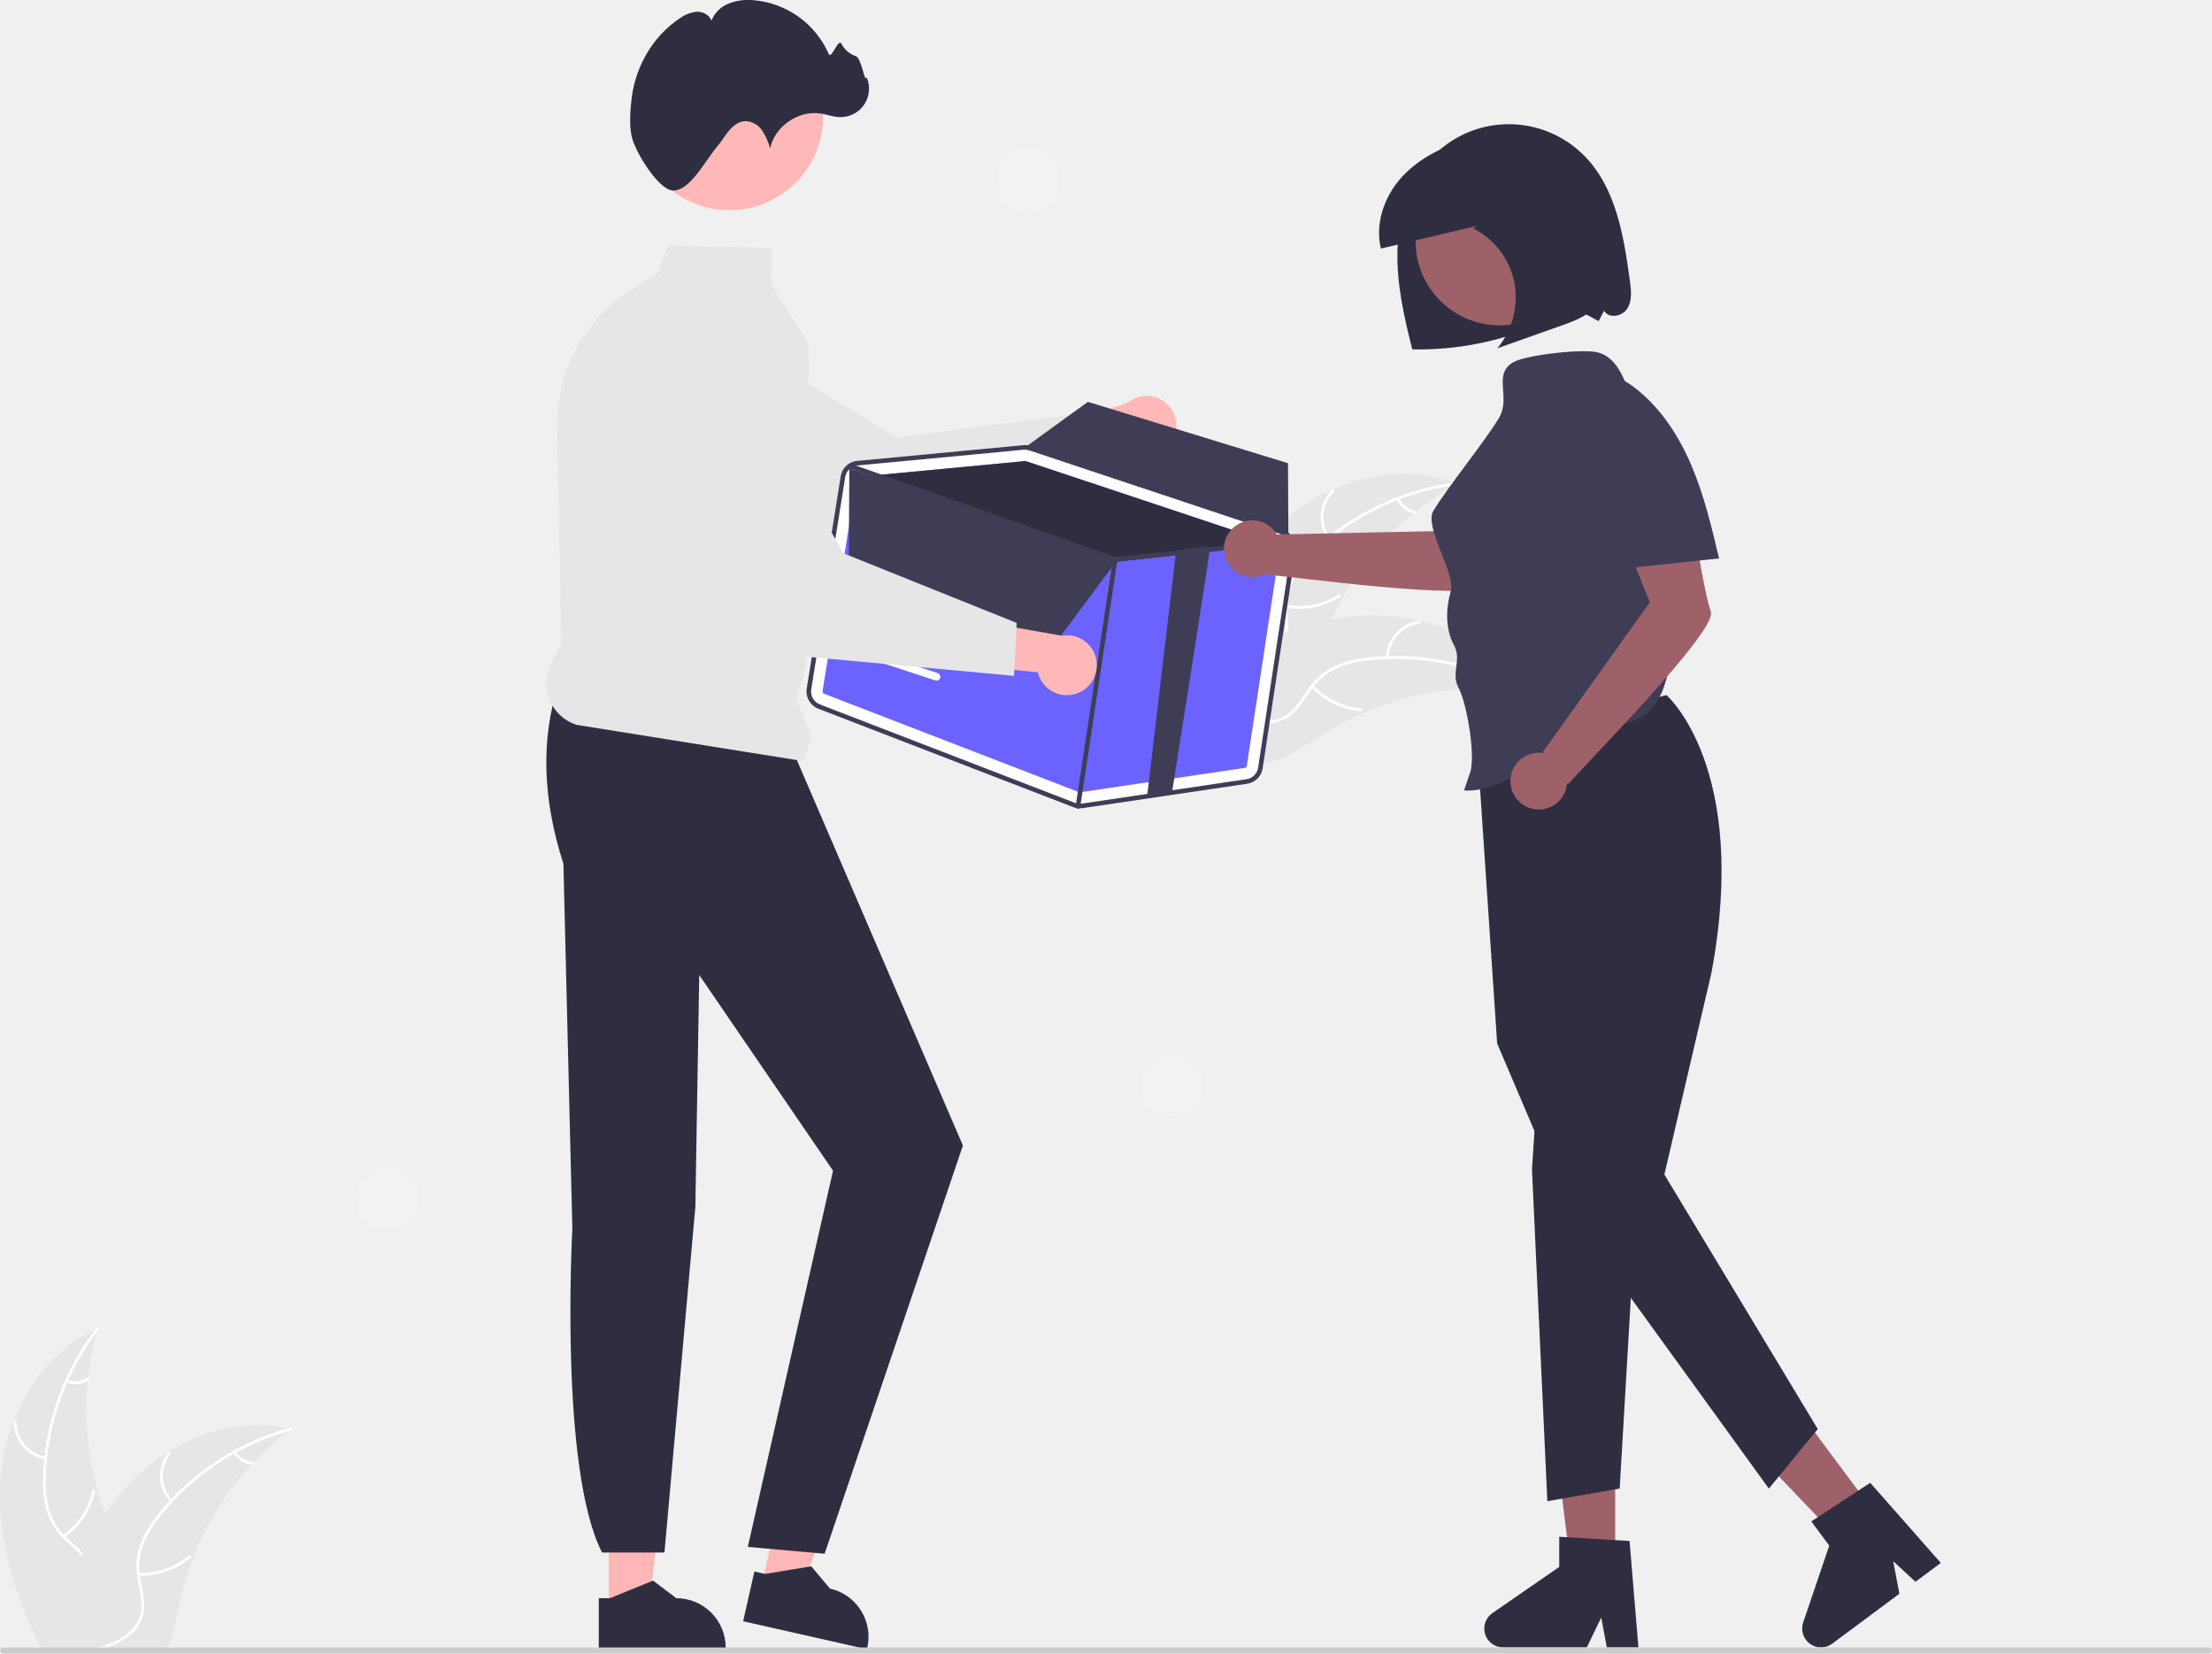
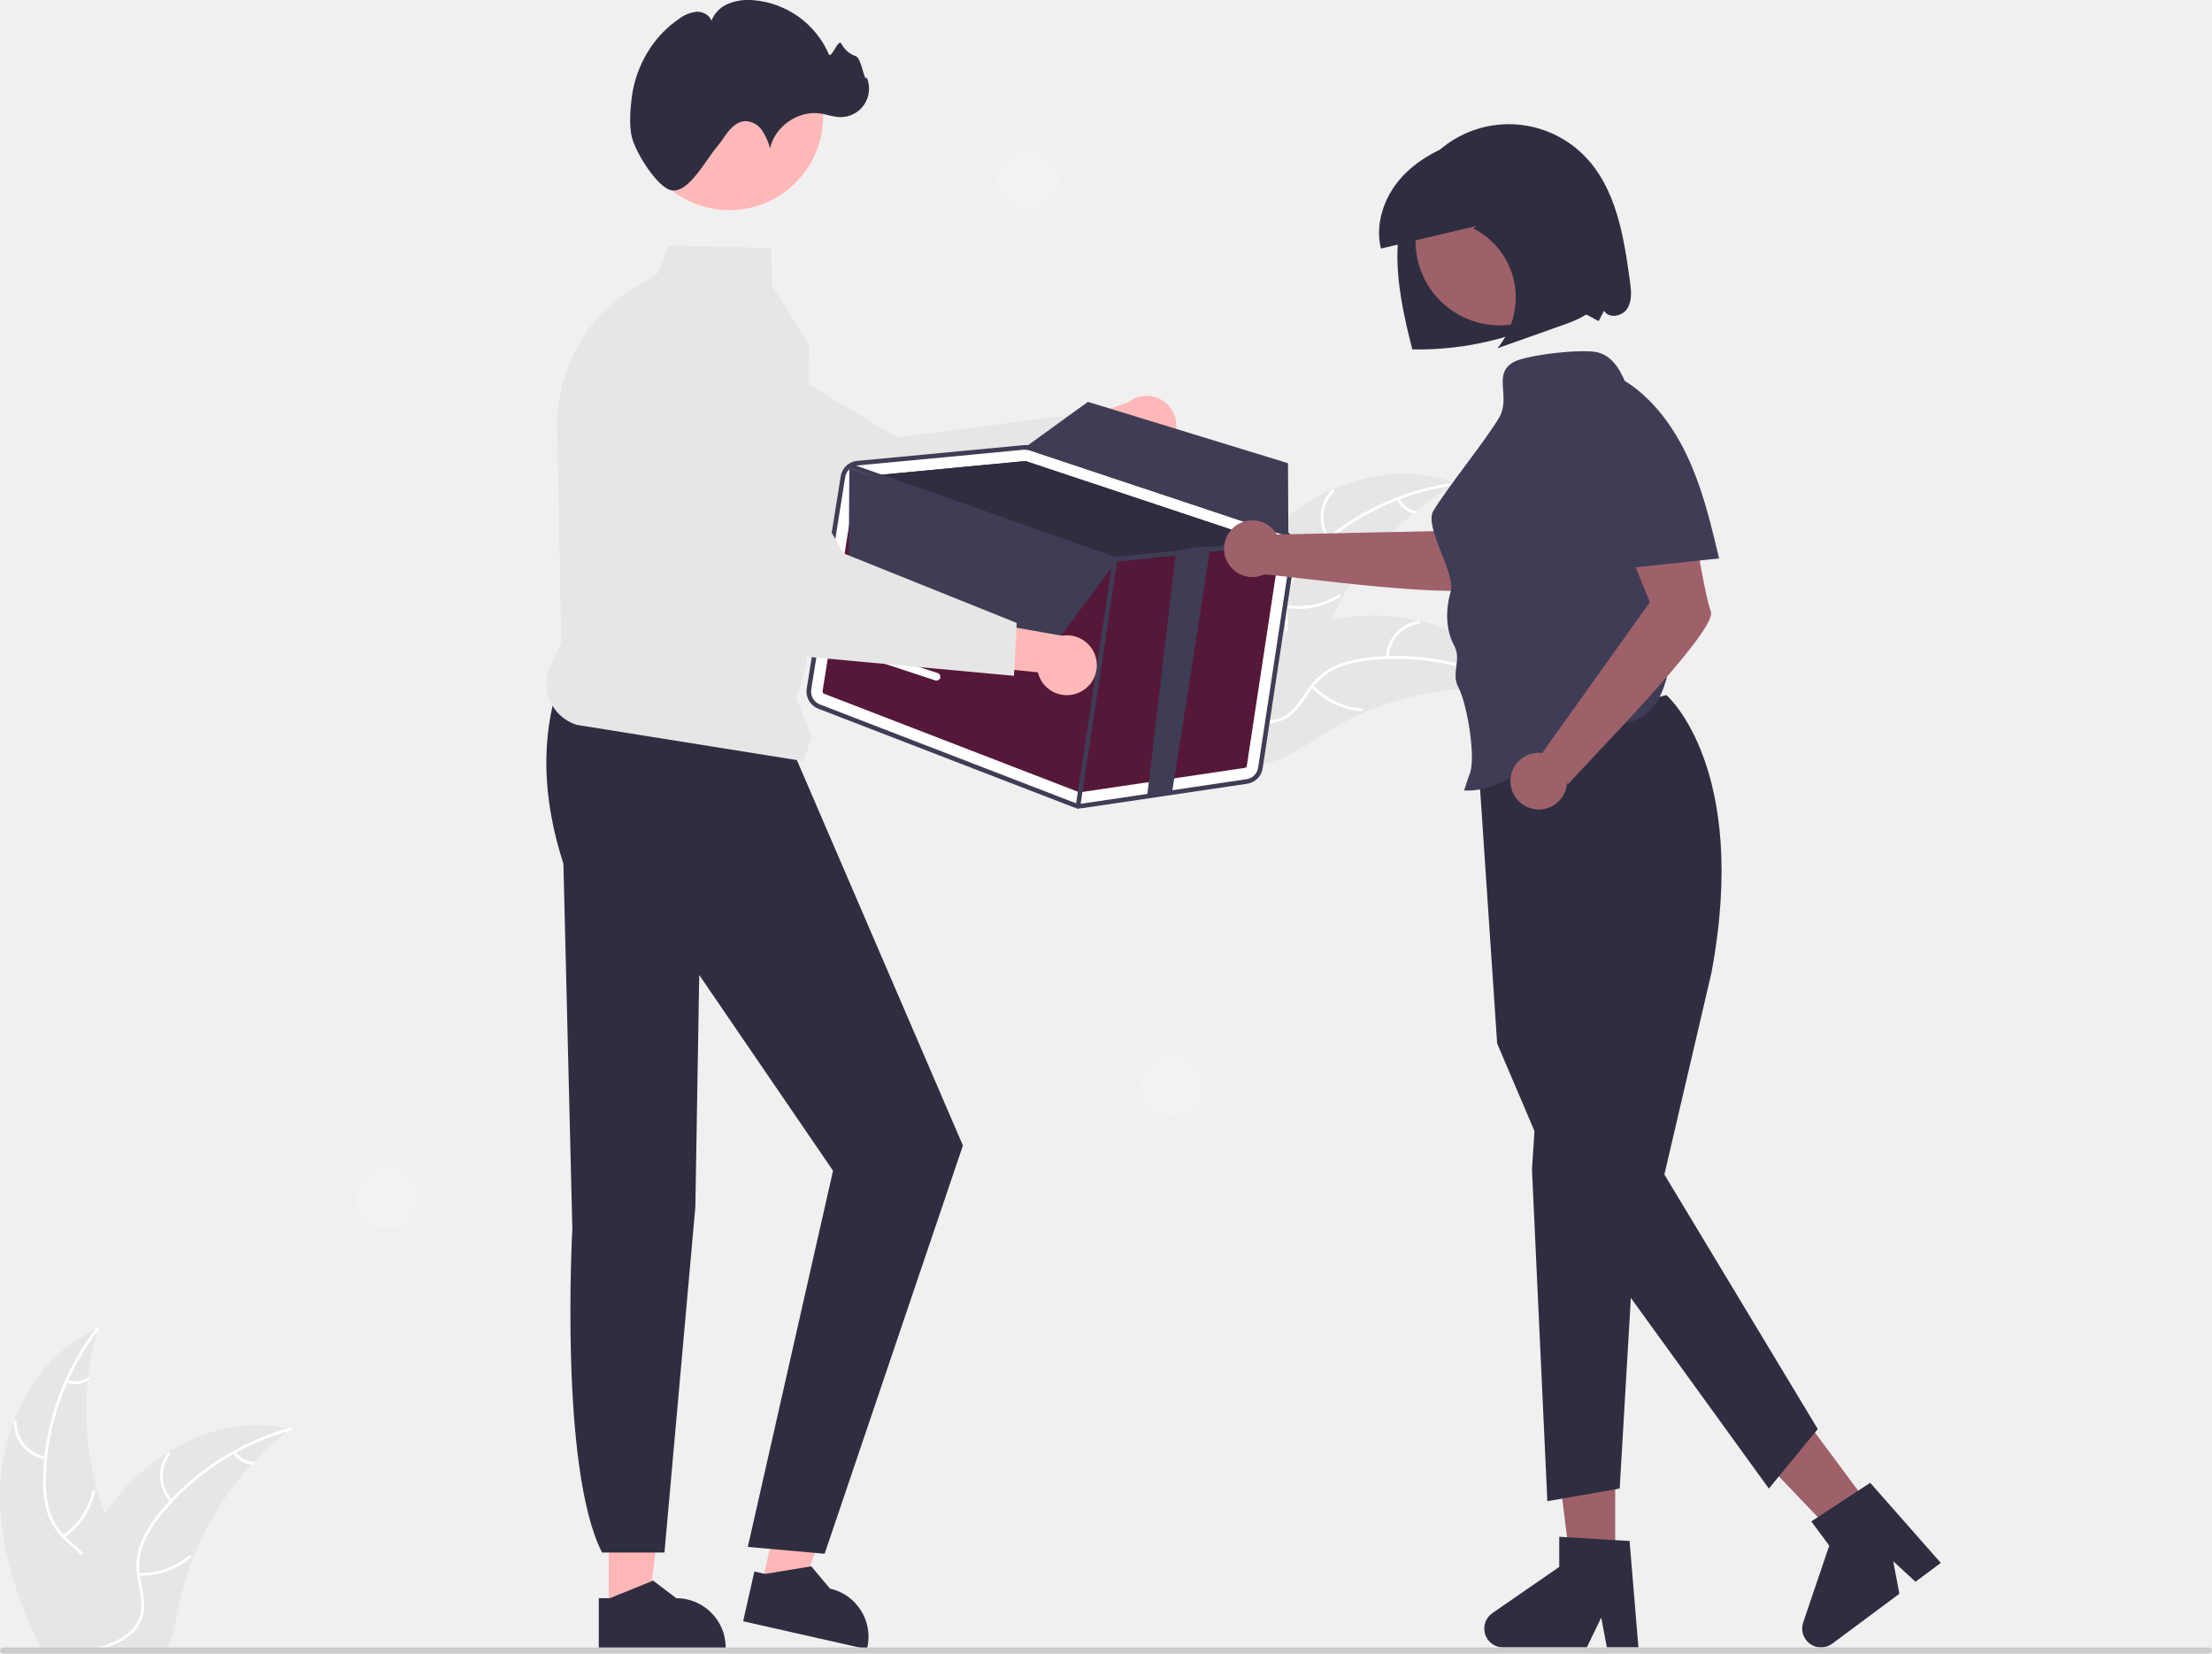
<svg xmlns="http://www.w3.org/2000/svg" data-name="Layer 1" width="862.703" height="644.786" viewBox="0 0 862.703 644.786">
  <polygon points="629.943 612.644 612.777 612.644 604.608 546.435 629.943 546.435 629.943 612.644" fill="#9e616a" />
  <path d="M807.651,769.992H795.341l-2.197-11.622-5.628,11.622H754.867A7.339,7.339,0,0,1,750.697,756.614l26.072-18.007v-11.749l27.424,1.637Z" transform="translate(-168.6484 -127.607)" fill="#2f2e41" />
  <polygon points="731.923 590.981 718.148 601.224 672.085 552.969 692.415 537.851 731.923 590.981" fill="#9e616a" />
  <path d="M925.588,737.048,915.71,744.393l-8.698-8.015,2.419,12.684-26.199,19.482a7.339,7.339,0,0,1-11.33-8.247l10.177-30.007-7.011-9.428,22.983-15.051Z" transform="translate(-168.6484 -127.607)" fill="#2f2e41" />
  <path d="M818.576,398.647s32.569,28.138,17.542,108.352l-18.345,78.597,59.829,99.256-19.077,23.208-77.78-107.433-28.185-66.114L744.652,416.843Z" transform="translate(-168.6484 -127.607)" fill="#2f2e41" />
  <polygon points="599.447 425.746 597.488 456.084 603.483 585.365 631.692 580.452 637.083 488.406 599.447 425.746" fill="#2f2e41" />
  <polygon points="237.445 628.211 252.796 628.21 260.098 569.001 237.443 569.002 237.445 628.211" fill="#ffb6b6" />
  <path d="M402.178,750.806l4.321-0,16.869-6.86,9.041,6.859H432.41A19.266,19.266,0,0,1,451.675,770.07v.626l-49.497.002Z" transform="translate(-168.6484 -127.607)" fill="#2f2e41" />
  <polygon points="296.932 618.538 311.905 621.918 332.071 565.772 309.972 560.782 296.932 618.538" fill="#ffb6b6" />
  <path d="M462.865,740.393l4.215.952,17.966-2.976,7.308,8.682.001 0a19.266,19.266,0,0,1,14.549,23.036l-.138.611L458.484,759.797Z" transform="translate(-168.6484 -127.607)" fill="#2f2e41" />
  <path d="M386.652,393.843c-7.197,21.706-6.436,45.268,1.73,70.556l3.491,142.378S386.671,700.146,403.454,733.002h24.34l12.051-134.751,1.513-90.446,52.182,76.306L460.305,730.799l29.957,2.678,53.934-159.191L477.652,419.843Z" transform="translate(-168.6484 -127.607)" fill="#2f2e41" />
  <path d="M667.346,332.015c18.617-16.777,46.309-25.212,69.537-15.805a115.466,115.466,0,0,0-51.888,59.935c-3.698,9.838-6.786,21.166-15.882,26.433-5.659,3.278-12.7,3.438-19.046,1.856-6.346-1.582-12.162-4.754-17.899-7.894l-1.632-.037C637.864,372.537,648.729,348.791,667.346,332.015Z" transform="translate(-168.6484 -127.607)" fill="#e6e6e6" />
  <path d="M736.753,316.719A98.692,98.692,0,0,0,681.847,342.65a42.5,42.5,0,0,0-8.345,10.377,24.376,24.376,0,0,0-2.818,12.516c.101,4.058.673,8.198-.214,12.21a14.925,14.925,0,0,1-7.425,9.689c-4.546,2.613-9.759,3.437-14.886,4.065-5.692.698-11.615,1.332-16.542,4.525-.597.387-1.162-.562-.566-.948,8.572-5.555,19.42-3.534,28.637-7.241,4.301-1.73,8.107-4.766,9.454-9.357,1.178-4.015.591-8.284.454-12.392a26.011,26.011,0,0,1,2.299-12.34,39.29,39.29,0,0,1,7.916-10.659,95.749,95.749,0,0,1,24.333-17.42A100.443,100.443,0,0,1,736.743,315.615c.703-.091.709,1.015.01,1.105Z" transform="translate(-168.6484 -127.607)" fill="#fff" />
  <path d="M686.447,337.791a14.807,14.807,0,0,1,1.632-19.104c.506-.499,1.305.265.798.764a13.711,13.711,0,0,0-1.482,17.774c.415.577-.536,1.14-.948.566Z" transform="translate(-168.6484 -127.607)" fill="#fff" />
  <path d="M670.362,363.491a28.539,28.539,0,0,0,20.394-4.083c.598-.385,1.164.564.566.948a29.685,29.685,0,0,1-21.23,4.206c-.701-.126-.427-1.197.27-1.071Z" transform="translate(-168.6484 -127.607)" fill="#fff" />
  <path d="M714.447,321.948a8.381,8.381,0,0,0,6.269,4.894c.702.117.427,1.188-.27,1.071a9.392,9.392,0,0,1-6.947-5.399.571.571,0,0,1,.191-.757.555.555,0,0,1,.757.191Z" transform="translate(-168.6484 -127.607)" fill="#fff" />
  <path d="M762.461,397.115c-.44-.061-.881-.122-1.328-.176a110.379,110.379,0,0,0-17.882-.908c-.462.007-.931.021-1.392.041a116.365,116.365,0,0,0-41.75,9.61,113.005,113.005,0,0,0-15.163,8.056c-6.688,4.234-13.602,9.358-21.078,11.085a19.386,19.386,0,0,1-2.362.421l-30.889-26.745c-.04-.096-.086-.185-.126-.282l-1.282-1.011c.239-.176.49-.353.729-.528.138-.102.283-.199.421-.301.094-.066.189-.133.27-.198.031-.022.063-.044.088-.059.081-.065.164-.117.239-.176q2.103-1.49,4.235-2.955c.006-.007.006-.007.019-.008a166.157,166.157,0,0,1,34.601-18.599c.367-.139.739-.285,1.12-.411a107.831,107.831,0,0,1,16.939-4.767,95.329,95.329,0,0,1,9.553-1.334,79.272,79.272,0,0,1,24.723,1.752c16.143,3.743,30.91,12.608,39.656,26.433C762.027,396.406,762.244,396.754,762.461,397.115Z" transform="translate(-168.6484 -127.607)" fill="#e6e6e6" />
  <path d="M762.052,397.446a98.692,98.692,0,0,0-59.452-12.353A42.5,42.5,0,0,0,689.69,388.354a24.376,24.376,0,0,0-9.785,8.297c-2.363,3.301-4.398,6.951-7.522,9.62a14.925,14.925,0,0,1-11.761,3.266c-5.203-.651-9.862-3.132-14.333-5.717-4.965-2.87-10.076-5.93-15.932-6.347-.71-.051-.59-1.149.119-1.098,10.189.726,17.633,8.871,27.225,11.46,4.476,1.208,9.343,1.075,13.182-1.779,3.358-2.496,5.459-6.258,7.823-9.621a26.011,26.011,0,0,1,9.265-8.469,39.29,39.29,0,0,1,12.738-3.745,95.749,95.749,0,0,1,29.917.742,100.443,100.443,0,0,1,32.085,11.596c.616.351-.045,1.237-.657.888Z" transform="translate(-168.6484 -127.607)" fill="#fff" />
  <path d="M709.199,383.983a14.807,14.807,0,0,1,12.805-14.271c.705-.093.883.997.177,1.091a13.711,13.711,0,0,0-11.884,13.299c-.016.711-1.114.588-1.098-.119Z" transform="translate(-168.6484 -127.607)" fill="#fff" />
  <path d="M680.883,394.819a28.539,28.539,0,0,0,18.742,9.018c.709.053.59,1.151-.119,1.098a29.685,29.685,0,0,1-19.483-9.424c-.484-.523.38-1.212.861-.692Z" transform="translate(-168.6484 -127.607)" fill="#fff" />
  <path d="M741.094,388.191a8.381,8.381,0,0,0,2.058,7.682c.49.516-.374,1.205-.861.692a9.392,9.392,0,0,1-2.296-8.493.571.571,0,0,1,.609-.49.555.555,0,0,1,.49.609Z" transform="translate(-168.6484 -127.607)" fill="#fff" />
  <path d="M219.922,754.743c-1.45,5.44-5.26,9.97-9.86,13.27-.75.54-1.52,1.04-2.3,1.51-.24.14-.48.29-.73.42q-.405.24-.81.45h-21.63c-.39-.79-.77-1.59-1.15-2.38-9.27-19.48-15.78-40.5-14.67-61.91a79.254,79.254,0,0,1,5.17-24.25c5.94-15.47,16.78-28.86,31.69-35.6.37-.17.76-.34,1.14-.5-.12.43-.24.85-.36,1.28a110.785,110.785,0,0,0-3.38,17.59c-.06.46-.11.92-.15,1.39a116.054,116.054,0,0,0,3.72,42.69c.01.03.02.07.03.1q1.275,4.605,2.96,9.07c.88,2.35,1.83,4.67,2.87,6.95C216.802,734.393,222.622,744.593,219.922,754.743Z" transform="translate(-168.6484 -127.607)" fill="#e6e6e6" />
  <path d="M207.042,646.203c-.21.28-.42.55-.63.83a98.129,98.129,0,0,0-11.12,18.76c-.16.33-.31.66-.44,1a97.814,97.814,0,0,0-7.82,29.24,1.49,1.49,0,0,0-.02.21c-.25,2.36-.4,4.74-.46,7.12a42.48,42.48,0,0,0,1.43,13.24,23.769,23.769,0,0,0,5.46,9.42c.25.27.5.54.77.8.2.21.42.42.63.62,2.02,1.93,4.23,3.72,6.13,5.79a21.432,21.432,0,0,1,2.35,3,14.904,14.904,0,0,1,1.6,12.1c-1.36,5.06-4.47,9.33-7.65,13.4-1.59,2.04-3.23,4.1-4.65,6.28-.52.78-1,1.57-1.44,2.38h-1.26c.42-.81.88-1.6,1.38-2.38,3.65-5.75,8.84-10.69,11.53-17.02,1.82-4.27,2.37-9.11.07-13.3a17.682,17.682,0,0,0-2.43-3.38c-1.83-2.07-4.02-3.84-6.01-5.71-.5-.47-.99-.95-1.46-1.45a24.964,24.964,0,0,1-5.64-8.9,39.23,39.23,0,0,1-1.94-13.13c0-2.84.15-5.7.43-8.54.03-.36.07-.73.11-1.1a100.767,100.767,0,0,1,19.67-49.23c.2-.28.41-.55.62-.82C206.682,644.873,207.472,645.653,207.042,646.203Z" transform="translate(-168.6484 -127.607)" fill="#fff" />
  <path d="M186.365,696.678a14.807,14.807,0,0,1-12.354-14.663.553.553,0,0,1,1.105-.024,13.711,13.711,0,0,0,11.52,13.616c.701.114.427,1.185-.27,1.071Z" transform="translate(-168.6484 -127.607)" fill="#fff" />
  <path d="M193.164,726.224a28.539,28.539,0,0,0,11.533-17.308c.151-.695,1.222-.424,1.071.27a29.685,29.685,0,0,1-12.038,17.986c-.585.406-1.148-.544-.566-.948Z" transform="translate(-168.6484 -127.607)" fill="#fff" />
  <path d="M194.961,665.676a8.381,8.381,0,0,0,7.893-.972c.579-.414,1.142.538.566.948a9.392,9.392,0,0,1-8.73,1.094.571.571,0,0,1-.4-.671.555.555,0,0,1,.671-.4Z" transform="translate(-168.6484 -127.607)" fill="#fff" />
  <path d="M282.062,684.873c-.35.27-.71.54-1.06.82a110.362,110.362,0,0,0-13.29,12c-.32.33-.64.67-.95,1.01l-.01.01a116.347,116.347,0,0,0-22.66,36.14l-.03.09c-.01.03-.02.05-.03.08a114.443,114.443,0,0,0-5.03,16.42c-1.22,5.46-2.22,11.31-4.13,16.57-.29.81-.61,1.61-.95,2.38h-44.46c.15-.79.31-1.59.47-2.38a160.302,160.302,0,0,1,10.54-33.7c.16-.36.32-.72.5-1.08a108.305,108.305,0,0,1,8.61-15.35.01.01,0,0,1,.01-.01,94.956,94.956,0,0,1,5.8-7.69,79.119,79.119,0,0,1,18.72-16.24c.04-.03.09-.05.13-.08,14.04-8.71,30.68-12.86,46.59-9.27h.01C281.252,684.683,281.652,684.773,282.062,684.873Z" transform="translate(-168.6484 -127.607)" fill="#e6e6e6" />
  <path d="M282.012,685.403c-.34.09-.68.19-1.01.29a98.589,98.589,0,0,0-20.17,8.27c-.32.17-.64.35-.96.53a98.255,98.255,0,0,0-23.79,18.59.035.035,0,0,0-.01.02c-.08.08-.17.17-.24.25-1.6,1.72-3.14,3.51-4.6,5.35a42.769,42.769,0,0,0-6.82,11.43,23.674,23.674,0,0,0-1.31,10.81c.03.37.08.73.13,1.1.04.29.08.58.13.88.66,4.01,1.8,8.03,1.48,12.12a14.909,14.909,0,0,1-6.01,10.63,23.794,23.794,0,0,1-3.68,2.34,36.852,36.852,0,0,1-5.77,2.38h-3.93c.53-.15,1.05-.3,1.58-.45a48.212,48.212,0,0,0,5.53-1.93,26.912,26.912,0,0,0,3-1.48c4.02-2.31,7.37-5.85,8.07-10.58.61-4.14-.57-8.28-1.27-12.33-.12-.7-.23-1.39-.29-2.08a24.439,24.439,0,0,1,.85-10.46,39.062,39.062,0,0,1,6.36-11.66,83.355,83.355,0,0,1,5.48-6.55q.36-.405.75-.81a100.901,100.901,0,0,1,24.21-18.73h.01a99.288,99.288,0,0,1,21.1-8.74h.01c.33-.1.67-.2,1-.29C282.532,684.123,282.692,685.213,282.012,685.403Z" transform="translate(-168.6484 -127.607)" fill="#fff" />
  <path d="M235.116,713.252a14.807,14.807,0,0,1-1.036-19.145c.432-.564,1.329.081.896.646A13.711,13.711,0,0,0,235.977,712.56c.491.514-.372,1.203-.861.692Z" transform="translate(-168.6484 -127.607)" fill="#fff" />
  <path d="M222.755,740.937a28.539,28.539,0,0,0,19.629-6.876c.539-.464,1.231.397.692.861a29.685,29.685,0,0,1-20.441,7.113c-.712-.028-.589-1.126.119-1.098Z" transform="translate(-168.6484 -127.607)" fill="#fff" />
  <path d="M260.644,693.674a8.381,8.381,0,0,0,6.888,3.977c.712.019.588,1.117-.119,1.098a9.392,9.392,0,0,1-7.629-4.382.571.571,0,0,1,.084-.776.555.555,0,0,1,.776.084Z" transform="translate(-168.6484 -127.607)" fill="#fff" />
  <path d="M625.031,300.737a11.599,11.599,0,0,1-17.767.838l-37.8,16.44,3.682-21.102,35.331-12.377a11.662,11.662,0,0,1,16.554,16.201Z" transform="translate(-168.6484 -127.607)" fill="#ffb8b8" />
  <path d="M599.806,307.325l-87.798,39.108-.188-.067-100.067-35.659a32.96,32.96,0,0,1-14.782-42.756h0a32.924,32.924,0,0,1,46.987-14.637l74.469,44.859,72.211-9.359Z" transform="translate(-168.6484 -127.607)" fill="#e6e6e6" />
  <path d="M1031.352,771.203a1.187,1.187,0,0,1-1.19,1.19h-860.29a1.19,1.19,0,0,1,0-2.38h860.29A1.187,1.187,0,0,1,1031.352,771.203Z" transform="translate(-168.6484 -127.607)" fill="#ccc" />
  <path d="M481.992,424.404l-88.506-14.157a16.893,16.893,0,0,1-9.956-23.646l4.014-8.028-1.559-84.347A62.482,62.482,0,0,1,416.322,239.572l8.631-5.161,4.362-11.077,40.22.981.117,14.527,14.404,22.968-0.0.095-.904,125.014-3.97,12.901,6.002,15.006Z" transform="translate(-168.6484 -127.607)" fill="#e6e6e6" />
  <circle cx="284.459" cy="45.41" r="36.544" fill="#ffb8b8" />
  <path d="M415.054,180.984c-1.09-4.592-.59-11.053.026-15.677,1.615-12.121,8.346-23.645,18.573-30.47a13.38,13.38,0,0,1,6.665-2.648c2.419-.101,5.042,1.194,5.785,3.499a11.993,11.993,0,0,1,6.766-6.709,21.136,21.136,0,0,1,9.631-1.297,35.197,35.197,0,0,1,29.363,20.989c.976,2.319,3.702-6.246,4.939-4.055a9.741,9.741,0,0,0,5.524,4.853c2.423.676,3.408,10.66,4.361,8.332a11.098,11.098,0,0,1-10.611,15.475c-2.466-.092-4.825-.999-7.262-1.39-8.715-1.396-17.96,4.923-19.823,13.551a23.987,23.987,0,0,0-3.156-7.021,8.119,8.119,0,0,0-6.513-3.579c-2.48.093-4.659,1.714-6.268,3.603s-2.817,4.093-4.438,5.972c-4.755,5.513-11.187,18.37-17.965,17.432C425.303,201.103,416.542,187.253,415.054,180.984Z" transform="translate(-168.6484 -127.607)" fill="#2f2e41" />
  <path d="M674.012,342.148a7.133,7.133,0,0,0-4.807-7.854l-98.413-32.777a7.132,7.132,0,0,0-2.933-.337l-24.667,2.333-14.154,1.343-26.119,2.468a7.155,7.155,0,0,0-6.384,5.99l-13.261,82.838a7.186,7.186,0,0,0,4.484,7.796l99.44,38.384a6.947,6.947,0,0,0,1.446.388,7.136,7.136,0,0,0,2.176.016l64.255-9.523a7.121,7.121,0,0,0,6.023-5.999Z" transform="translate(-168.6484 -127.607)" fill="#fff" />
-   <path d="M490.013,398.11l99.44,38.382a.897.897,0,0,0,.457.054l64.247-9.522a.883.883,0,0,0,.755-.752l12.92-85.067a.905.905,0,0,0-.599-.982l-.662-.224-97.758-32.546a.678.678,0,0,0-.137-.033.887.887,0,0,0-.23-.012l-60.164,5.693-4.774.448a.903.903,0,0,0-.795.748l-13.259,82.834A.897.897,0,0,0,490.013,398.11Z" transform="translate(-168.6484 -127.607)" fill="#6c63ff" />
+   <path d="M490.013,398.11l99.44,38.382a.897.897,0,0,0,.457.054l64.247-9.522a.883.883,0,0,0,.755-.752l12.92-85.067a.905.905,0,0,0-.599-.982l-.662-.224-97.758-32.546a.678.678,0,0,0-.137-.033.887.887,0,0,0-.23-.012l-60.164,5.693-4.774.448a.903.903,0,0,0-.795.748l-13.259,82.834A.897.897,0,0,0,490.013,398.11Z" transform="translate(-168.6484 -127.607)" fill="#551839" />
  <path d="M508.282,313.102l60.164-5.693a.887.887,0,0,1,.23.012.678.678,0,0,1,.137.033l97.758,32.546-25.787,2.73-9.65,1.017-27.46,2.901a1.939,1.939,0,0,1-.241-.003c-.049-.015-.098-.029-.156-.045Z" transform="translate(-168.6484 -127.607)" fill="#2f2e41" />
  <path d="M487.758,403.952l99.44,38.382a6.722,6.722,0,0,0,1.45.38,7.224,7.224,0,0,0,2.177.027l64.247-9.522a7.135,7.135,0,0,0,6.028-6.004l12.91-85.068a7.19,7.19,0,0,0-.418-3.717c-.065-.157-.131-.314-.207-.462a6.99,6.99,0,0,0-2.264-2.698,7.138,7.138,0,0,0-1.916-.977l-.117-.041-98.292-32.738a8.955,8.955,0,0,0-1.227-.298,7.086,7.086,0,0,0-1.715-.033l-24.663,2.325-14.153,1.35L502.917,307.326a7.092,7.092,0,0,0-3.019.997,1.329,1.329,0,0,0-.202.121,1.192,1.192,0,0,0-.13.098,7.148,7.148,0,0,0-3.027,4.764l-13.27,82.843A7.194,7.194,0,0,0,487.758,403.952Zm10.542-90.357a5.3,5.3,0,0,1,1.27-2.671,4.651,4.651,0,0,1,.676-.659,5.317,5.317,0,0,1,2.324-1.084,4.059,4.059,0,0,1,.509-.072l43.985-4.155,20.965-1.995c.142-.017.273-.014.404-.022a5.007,5.007,0,0,1,.948.07,4.145,4.145,0,0,1,.845.201l98.408,32.779c.078.028.146.054.223.082a5.218,5.218,0,0,1,2.273,1.654,5.259,5.259,0,0,1,1.121,4.145l-12.921,85.077a5.349,5.349,0,0,1-4.509,4.502l-64.257,9.521a5.413,5.413,0,0,1-2.723-.31l-99.441-38.372a5.402,5.402,0,0,1-3.359-5.846Z" transform="translate(-168.6484 -127.607)" fill="#3f3d56" />
  <path d="M499.352,308.994a.877.877,0,0,1,.268-.386,1.051,1.051,0,0,1,.129-.088c.042-.016.084-.042.126-.058a.873.873,0,0,1,.624-.011l2.07.73,101.116,35.669,23.665-2.5,13.243-1.397,28.029-2.967,2.506-.263.487-.054a.904.904,0,0,1,.952.654.739.739,0,0,1,.026.143.893.893,0,0,1-.55.922.988.988,0,0,1-.248.067l-3.409.357-27.603,2.918-9.65,1.017-27.46,2.901a1.939,1.939,0,0,1-.241-.003c-.049-.015-.098-.029-.156-.045L500.245,310.265l-.35-.124a.67.67,0,0,1-.219-.121A.91.91,0,0,1,499.352,308.994Z" transform="translate(-168.6484 -127.607)" fill="#3f3d56" />
  <path d="M588.919,442.975a.894.894,0,0,1-.743-1.016l14.517-96.334a.894.894,0,0,1,1.017-.751l.008.001a.894.894,0,0,1,.743,1.016l-14.517,96.334a.894.894,0,0,1-1.017.751Z" transform="translate(-168.6484 -127.607)" fill="#3f3d56" />
  <path d="M625.716,436.863l-9.655,1.019,11.293-95.535s12.895-2.335,13.24-1.398C640.806,341.508,625.808,436.251,625.716,436.863Z" transform="translate(-168.6484 -127.607)" fill="#3f3d56" />
  <polygon points="331.25 182.533 330.99 226.1 408.116 255.488 435.813 218.284 331.25 182.533" fill="#3f3d56" />
  <path d="M671.131,337.725a5.301,5.301,0,0,0-2.497-1.737l-98.406-32.778a5.106,5.106,0,0,0-.848-.207,5.009,5.009,0,0,0-.951-.071l.16-.997.985-.713,23.368-16.919,78.041,23.917.135,27.052Z" transform="translate(-168.6484 -127.607)" fill="#3f3d56" />
  <path d="M503.829,380.08a1.513,1.513,0,0,1,.326.068l30.194,9.917a1.5,1.5,0,0,1-.936,2.851l-30.194-9.917a1.5,1.5,0,0,1,.61-2.919Z" transform="translate(-168.6484 -127.607)" fill="#fff" />
  <circle cx="457.003" cy="423.236" r="12" fill="#f2f2f2" />
  <circle cx="151.003" cy="467.236" r="12" fill="#f2f2f2" />
  <circle cx="401.003" cy="70.236" r="12" fill="#f2f2f2" />
  <path d="M589.34,397.729A11.599,11.599,0,0,1,573.433,389.771L532.421,385.628l13.53-16.606,36.871,6.481a11.662,11.662,0,0,1,6.518,22.226Z" transform="translate(-168.6484 -127.607)" fill="#ffb8b8" />
  <path d="M564.115,391.141l-95.708-8.818-.131-.151L398.425,302.135a32.96,32.96,0,0,1,8.013-44.523h0a32.924,32.924,0,0,1,48.144,10.209l43.022,75.544,67.565,27.147Z" transform="translate(-168.6484 -127.607)" fill="#e6e6e6" />
  <path d="M804.339,237.224c-2.377-17.434-5.358-36.152-17.654-48.737a41.35,41.35,0,0,0-59.744.618c-8.951,9.549-12.904,22.957-13.265,36.04s2.552,26.021,5.784,38.703a119.29,119.29,0,0,0,49.786-9.799c3.926-1.704,7.789-3.631,11.937-4.686,4.148-1.056,7.105,1.601,10.963,3.453l2.118-4.055c1.734,3.227,7.102,2.27,9.05-.832C805.26,244.826,804.834,240.853,804.339,237.224Z" transform="translate(-168.6484 -127.607)" fill="#2f2e41" />
  <path d="M736.532,334.532l-69.876,1.494a11.055,11.055,0,1,0-4.94,15.574c9.268.527,81.772,10.817,86.097,4.185,4.39-6.731,27.824-30.486,27.824-30.486l-18.013-25.644Z" transform="translate(-168.6484 -127.607)" fill="#9e616a" />
  <circle cx="584.911" cy="94.035" r="32.83" fill="#9e616a" />
-   <path d="M599.361,299.184" transform="translate(-168.6484 -127.607)" fill="#6c63ff" />
+   <path d="M599.361,299.184" transform="translate(-168.6484 -127.607)" fill="#551839" />
  <path d="M806.142,284.811c-3.869-7.7-5.749-17.212-13.997-19.708-5.57-1.686-28.097.84-33.173,3.686-8.444,4.733-.792,13.602-5.773,21.902-5.415,9.023-20.132,27.13-25.547,36.152-3.723,6.203,8.817,24.409,6.804,31.358-2.013,6.948-2.11,14.747,1.32,21.117,3.069,5.701-1.371,10.745,1.715,16.437,3.21,5.92,7.148,28.053,4.161,34.088l-2,6c19.847,1.166,36.535-22.544,56.258-25.042,4.899-.62,9.986-1.431,14.023-4.274,5.946-4.189,8.297-11.789,9.766-18.913A159.326,159.326,0,0,0,806.142,284.811Z" transform="translate(-168.6484 -127.607)" fill="#3f3d56" />
  <path d="M835.898,366.112c-2.764-7.546-7.769-40.537-7.769-40.537l-31.324-.918,15.314,37.772-41.79,58.503s.077.129.218.358a11.052,11.052,0,1,0,9.27,11.745.763.763,0,0,0,.958-.164C785.425,427.035,838.662,373.658,835.898,366.112Z" transform="translate(-168.6484 -127.607)" fill="#9e616a" />
  <path d="M839.083,345.277c-2.875-12.135-5.772-24.335-10.619-35.826s-11.787-22.343-21.547-30.105c-3.12-2.482-6.609-4.672-10.521-5.444-3.911-.772-8.32.092-11.067,2.981-4.396,4.624-3.073,12.045-1.461,18.218Q791,322.402,798.131,349.703q20.594-2.183,41.188-4.366Z" transform="translate(-168.6484 -127.607)" fill="#3f3d56" />
  <path d="M793.787,226.196c-1.209-7.942-2.472-15.95-5.312-23.429-2.84-7.478-7.419-14.482-13.986-18.719-10.399-6.707-23.862-5.414-35.521-1.555-9.016,2.984-17.818,7.519-24.176,14.809-6.358,7.291-9.93,17.694-7.564,27.227q18.655-4.407,37.309-8.815l-1.361.962a30.038,30.038,0,0,1,16.031,20.893,31.122,31.122,0,0,1-6.566,25.848q12.722-4.513,25.445-9.026c5.235-1.857,10.838-3.997,13.943-8.76C795.627,240.107,794.791,232.787,793.787,226.196Z" transform="translate(-168.6484 -127.607)" fill="#2f2e41" />
</svg>
